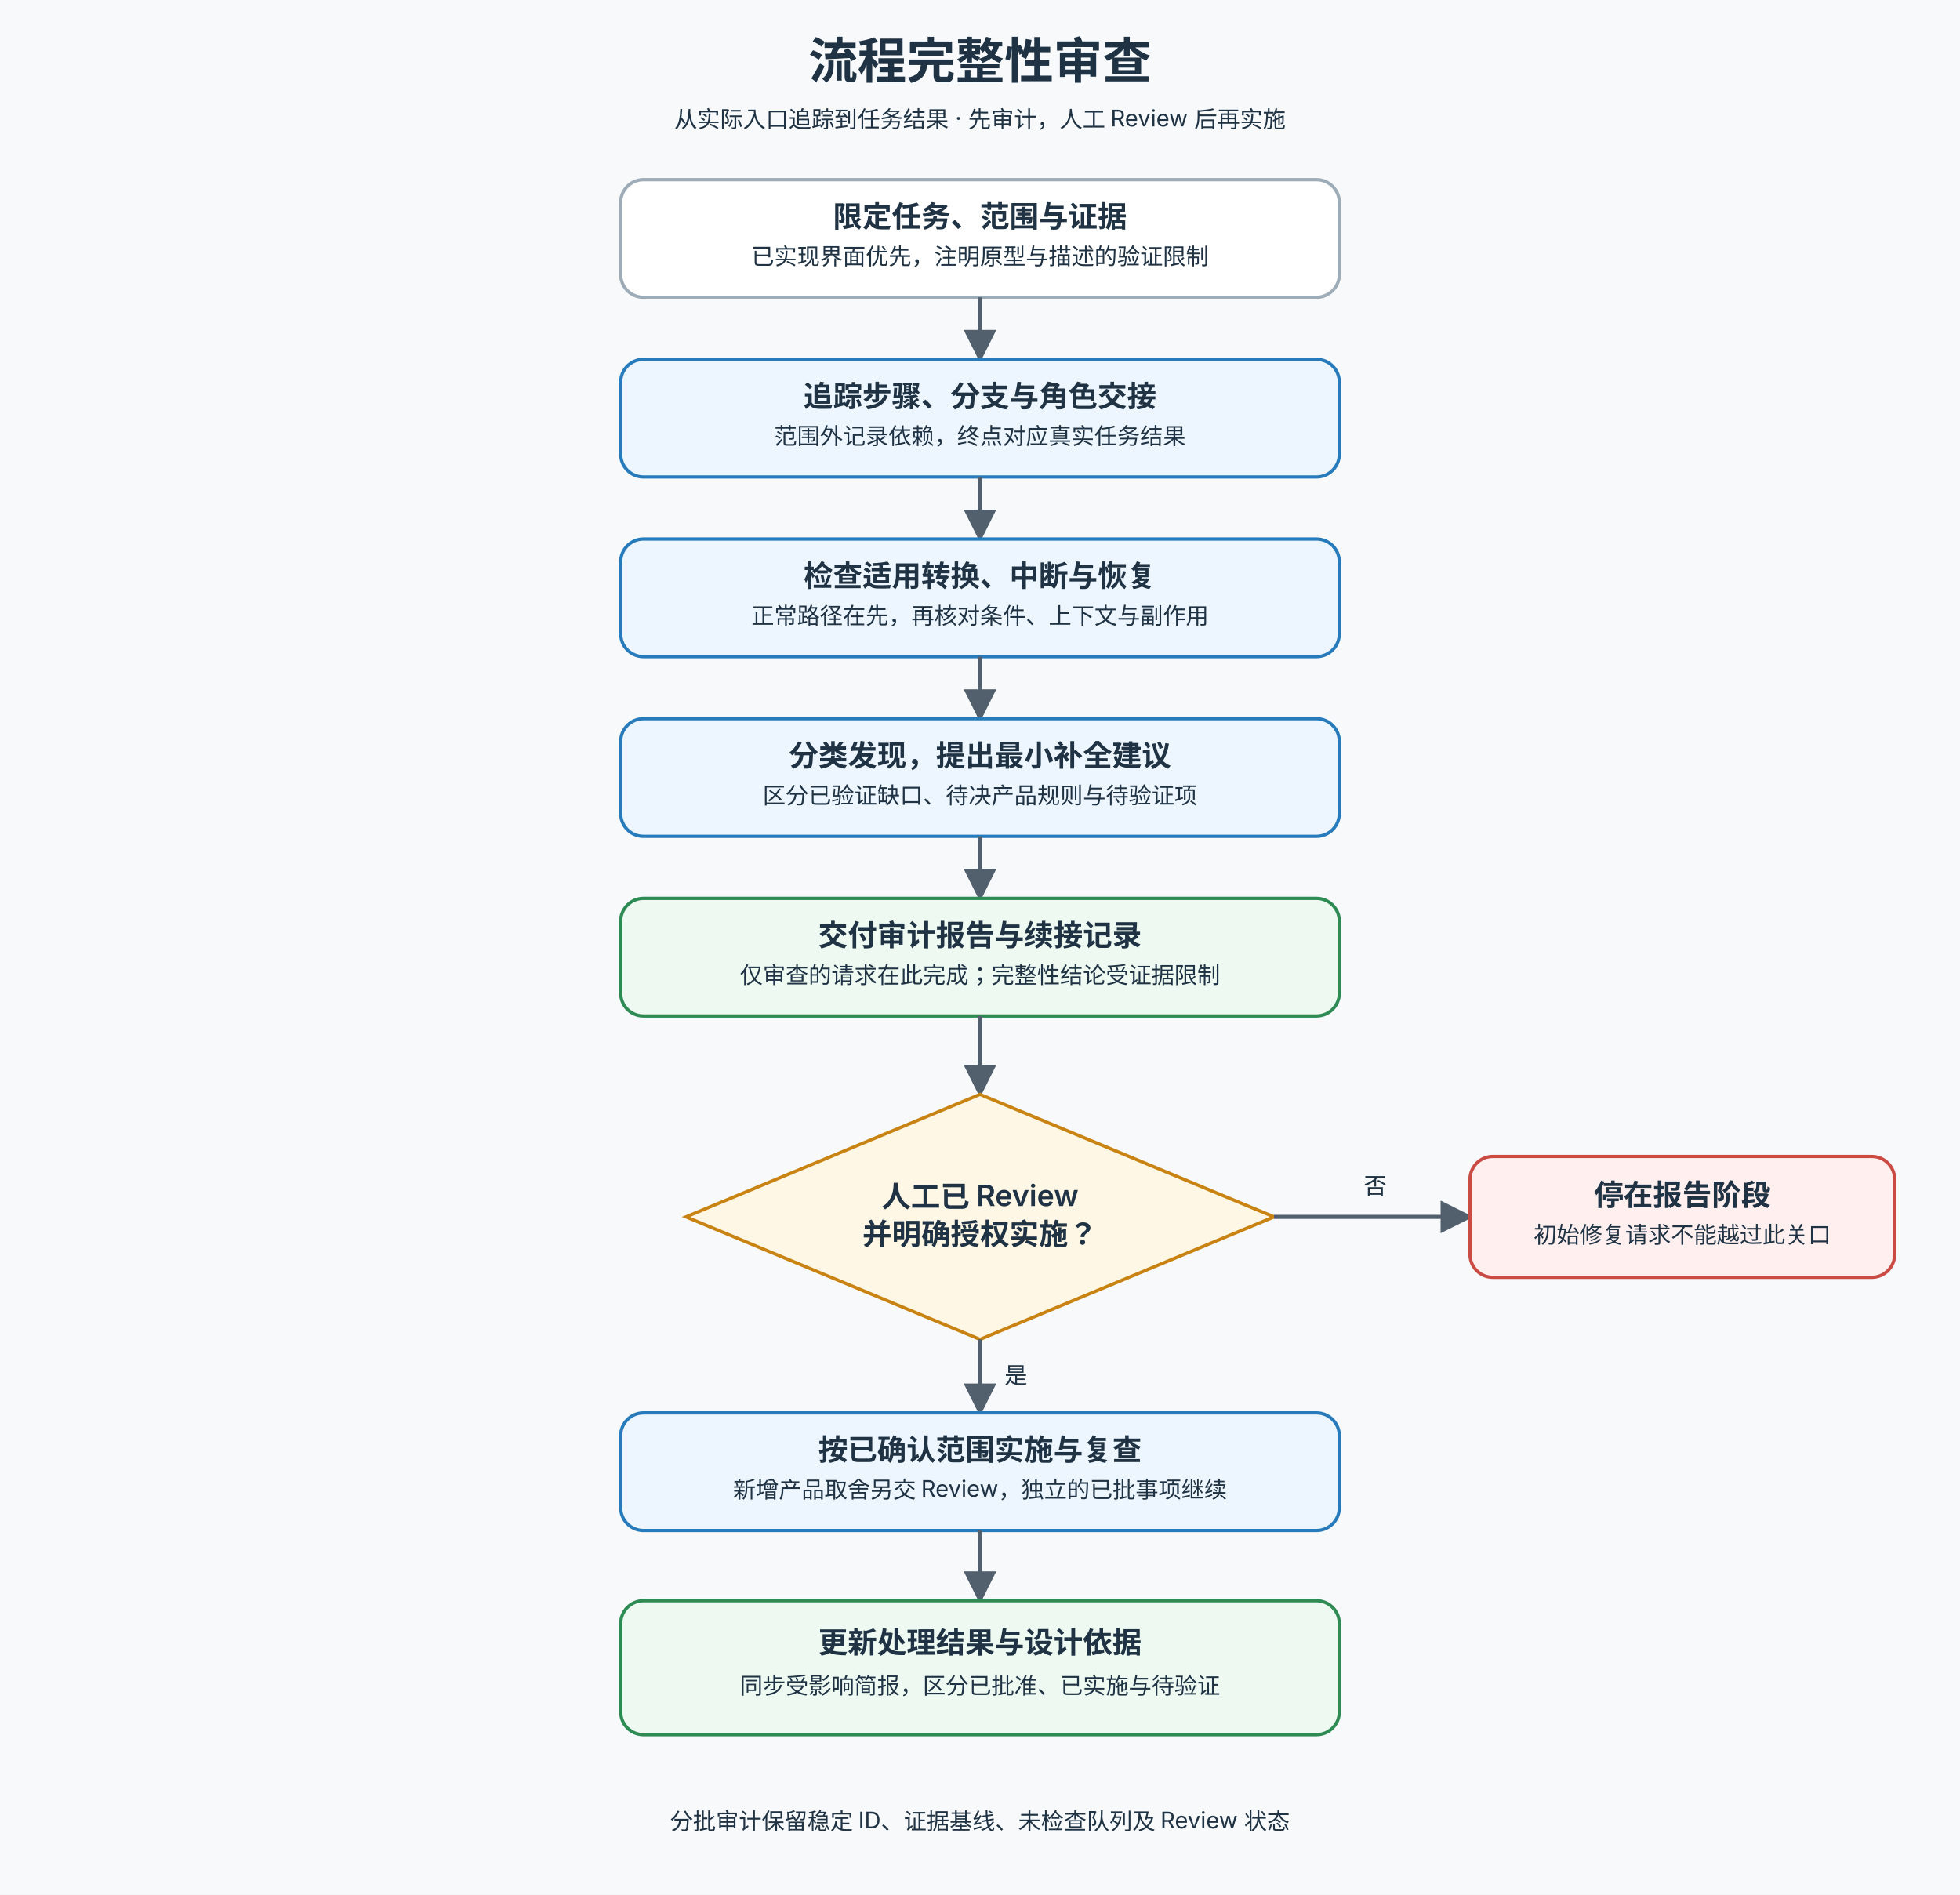
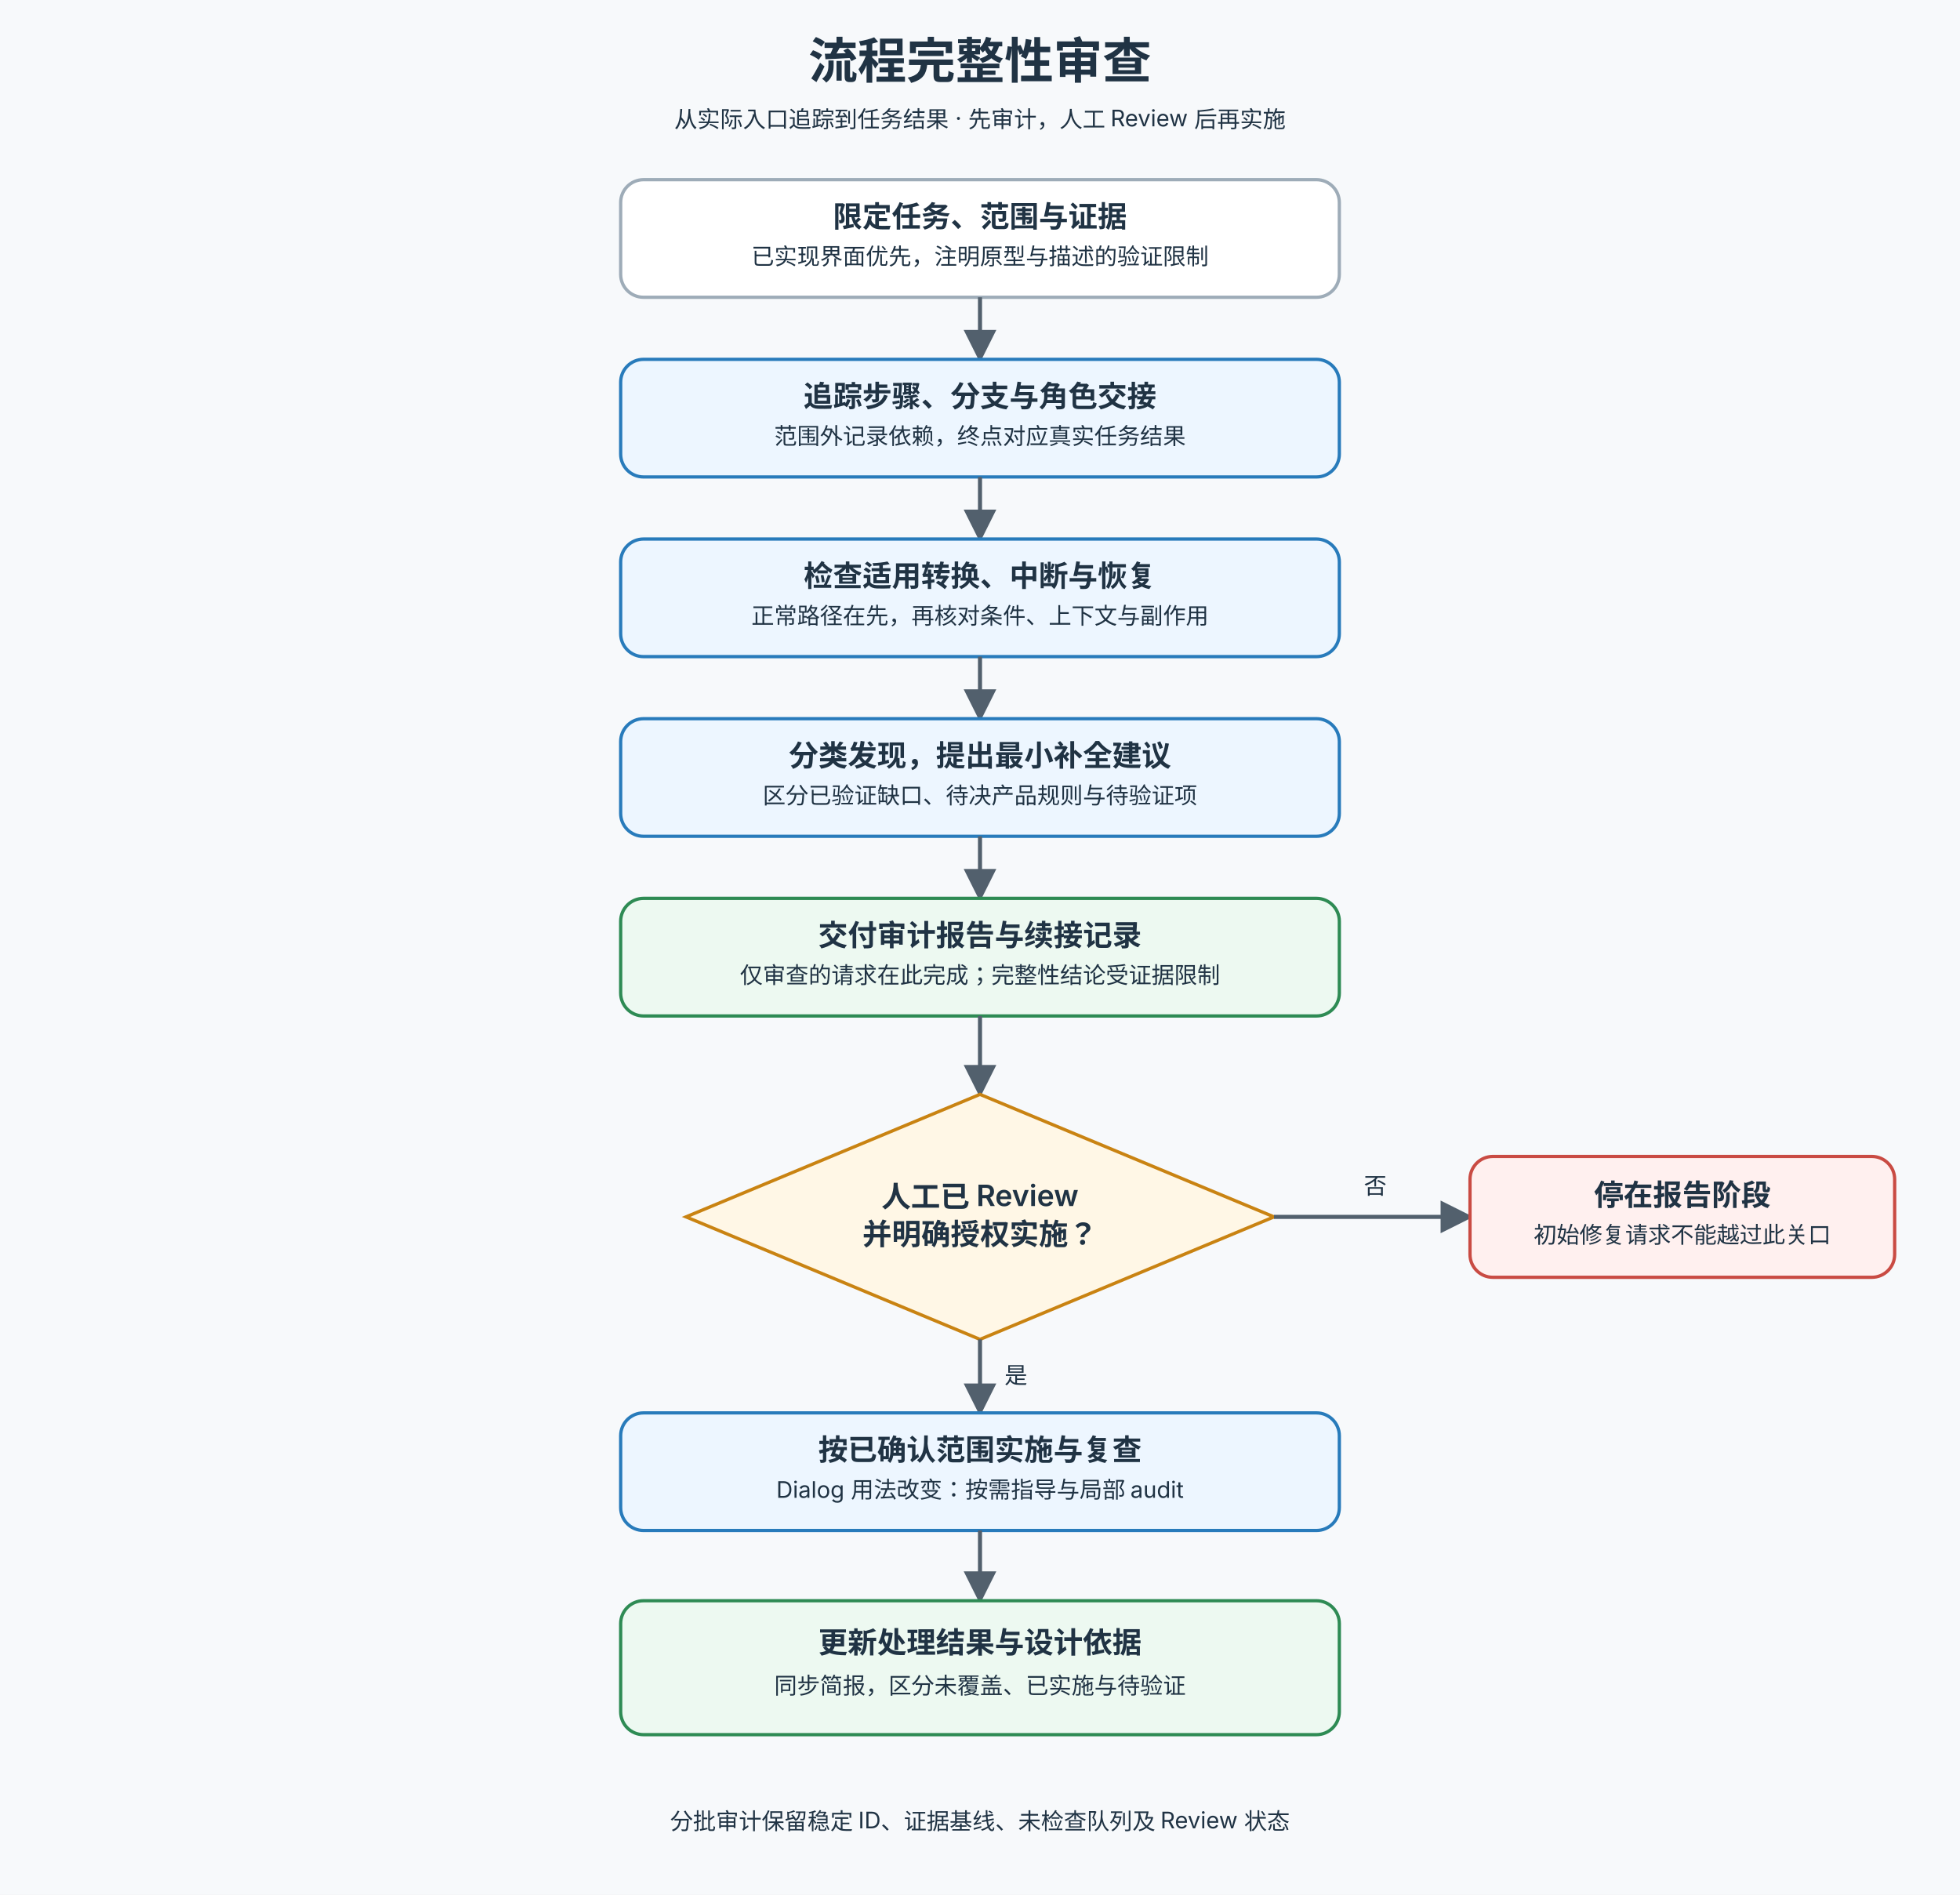
<svg xmlns="http://www.w3.org/2000/svg" width="1200" height="1160" viewBox="0 0 1200 1160" role="img" aria-labelledby="title desc">
  <defs>
    <marker id="arrow" viewBox="0 0 10 10" refX="9" refY="5" markerWidth="8" markerHeight="8" orient="auto-start-reverse">
      <path d="M 0 0 L 10 5 L 0 10 z" fill="#52606d" />
    </marker>
  </defs>
  <style>
    text { font-family: -apple-system, BlinkMacSystemFont, "PingFang SC", sans-serif; fill: #203344; text-anchor: middle; }
    .title { font-size: 30px; font-weight: 700; }
    .heading { font-size: 18px; font-weight: 600; }
    .note { font-size: 14px; font-weight: 400; }
    .input { fill: #ffffff; stroke: #9eacb8; stroke-width: 2; }
    .step { fill: #edf6ff; stroke: #287bbb; stroke-width: 2; }
    .decision { fill: #fff7e6; stroke: #c98312; stroke-width: 2; }
    .stop { fill: #fff0ef; stroke: #c94b43; stroke-width: 2; }
    .output { fill: #edf9f1; stroke: #2e8b54; stroke-width: 2; }
    .edge { fill: none; stroke: #52606d; stroke-width: 2.5; marker-end: url(#arrow); }
  </style>
  <rect width="1200" height="1160" fill="#f7f9fb" />
  <text class="title" x="600" y="48">流程完整性审查</text>
  <text class="note" x="600" y="78">从实际入口追踪到任务结果 · 先审计，人工 Review 后再实施</text>
  <rect class="input" x="380" y="110" width="440" height="72" rx="14" />
  <text class="heading" x="600" y="139">限定任务、范围与证据</text>
  <text class="note" x="600" y="162">已实现界面优先，注明原型与描述的验证限制</text>
  <path class="edge" d="M600 182 V220" />
  <rect class="step" x="380" y="220" width="440" height="72" rx="14" />
  <text class="heading" x="600" y="249">追踪步骤、分支与角色交接</text>
  <text class="note" x="600" y="272">范围外记录依赖，终点对应真实任务结果</text>
  <path class="edge" d="M600 292 V330" />
  <rect class="step" x="380" y="330" width="440" height="72" rx="14" />
  <text class="heading" x="600" y="359">检查适用转换、中断与恢复</text>
  <text class="note" x="600" y="382">正常路径在先，再核对条件、上下文与副作用</text>
  <path class="edge" d="M600 402 V440" />
  <rect class="step" x="380" y="440" width="440" height="72" rx="14" />
  <text class="heading" x="600" y="469">分类发现，提出最小补全建议</text>
  <text class="note" x="600" y="492">区分已验证缺口、待决产品规则与待验证项</text>
  <path class="edge" d="M600 512 V550" />
  <rect class="output" x="380" y="550" width="440" height="72" rx="14" />
  <text class="heading" x="600" y="579">交付审计报告与续接记录</text>
  <text class="note" x="600" y="602">仅审查的请求在此完成；完整性结论受证据限制</text>
  <path class="edge" d="M600 622 V670" />
  <polygon class="decision" points="600,670 780,745 600,820 420,745" />
  <text class="heading" x="600" y="739">人工已 Review</text>
  <text class="heading" x="600" y="762">并明确授权实施？</text>
  <path class="edge" d="M780 745 H900" />
  <text class="note" x="842" y="731">否</text>
  <rect class="stop" x="900" y="708" width="260" height="74" rx="14" />
  <text class="heading" x="1030" y="738">停在报告阶段</text>
  <text class="note" x="1030" y="761">初始修复请求不能越过此关口</text>
  <path class="edge" d="M600 820 V865" />
  <text class="note" x="622" y="847">是</text>
  <rect class="step" x="380" y="865" width="440" height="72" rx="14" />
  <text class="heading" x="600" y="894">按已确认范围实施与复查</text>
-   <text class="note" x="600" y="917">新增产品取舍另交 Review，独立的已批事项继续</text>
+   <text class="note" x="600" y="917">Dialog 用法改变：按需指导与局部 audit</text>
  <path class="edge" d="M600 937 V980" />
  <rect class="output" x="380" y="980" width="440" height="82" rx="14" />
  <text class="heading" x="600" y="1012">更新处理结果与设计依据</text>
-   <text class="note" x="600" y="1037">同步受影响简报，区分已批准、已实施与待验证</text>
+   <text class="note" x="600" y="1037">同步简报，区分未覆盖、已实施与待验证</text>
  <text class="note" x="600" y="1120">分批审计保留稳定 ID、证据基线、未检查队列及 Review 状态</text>
</svg>
